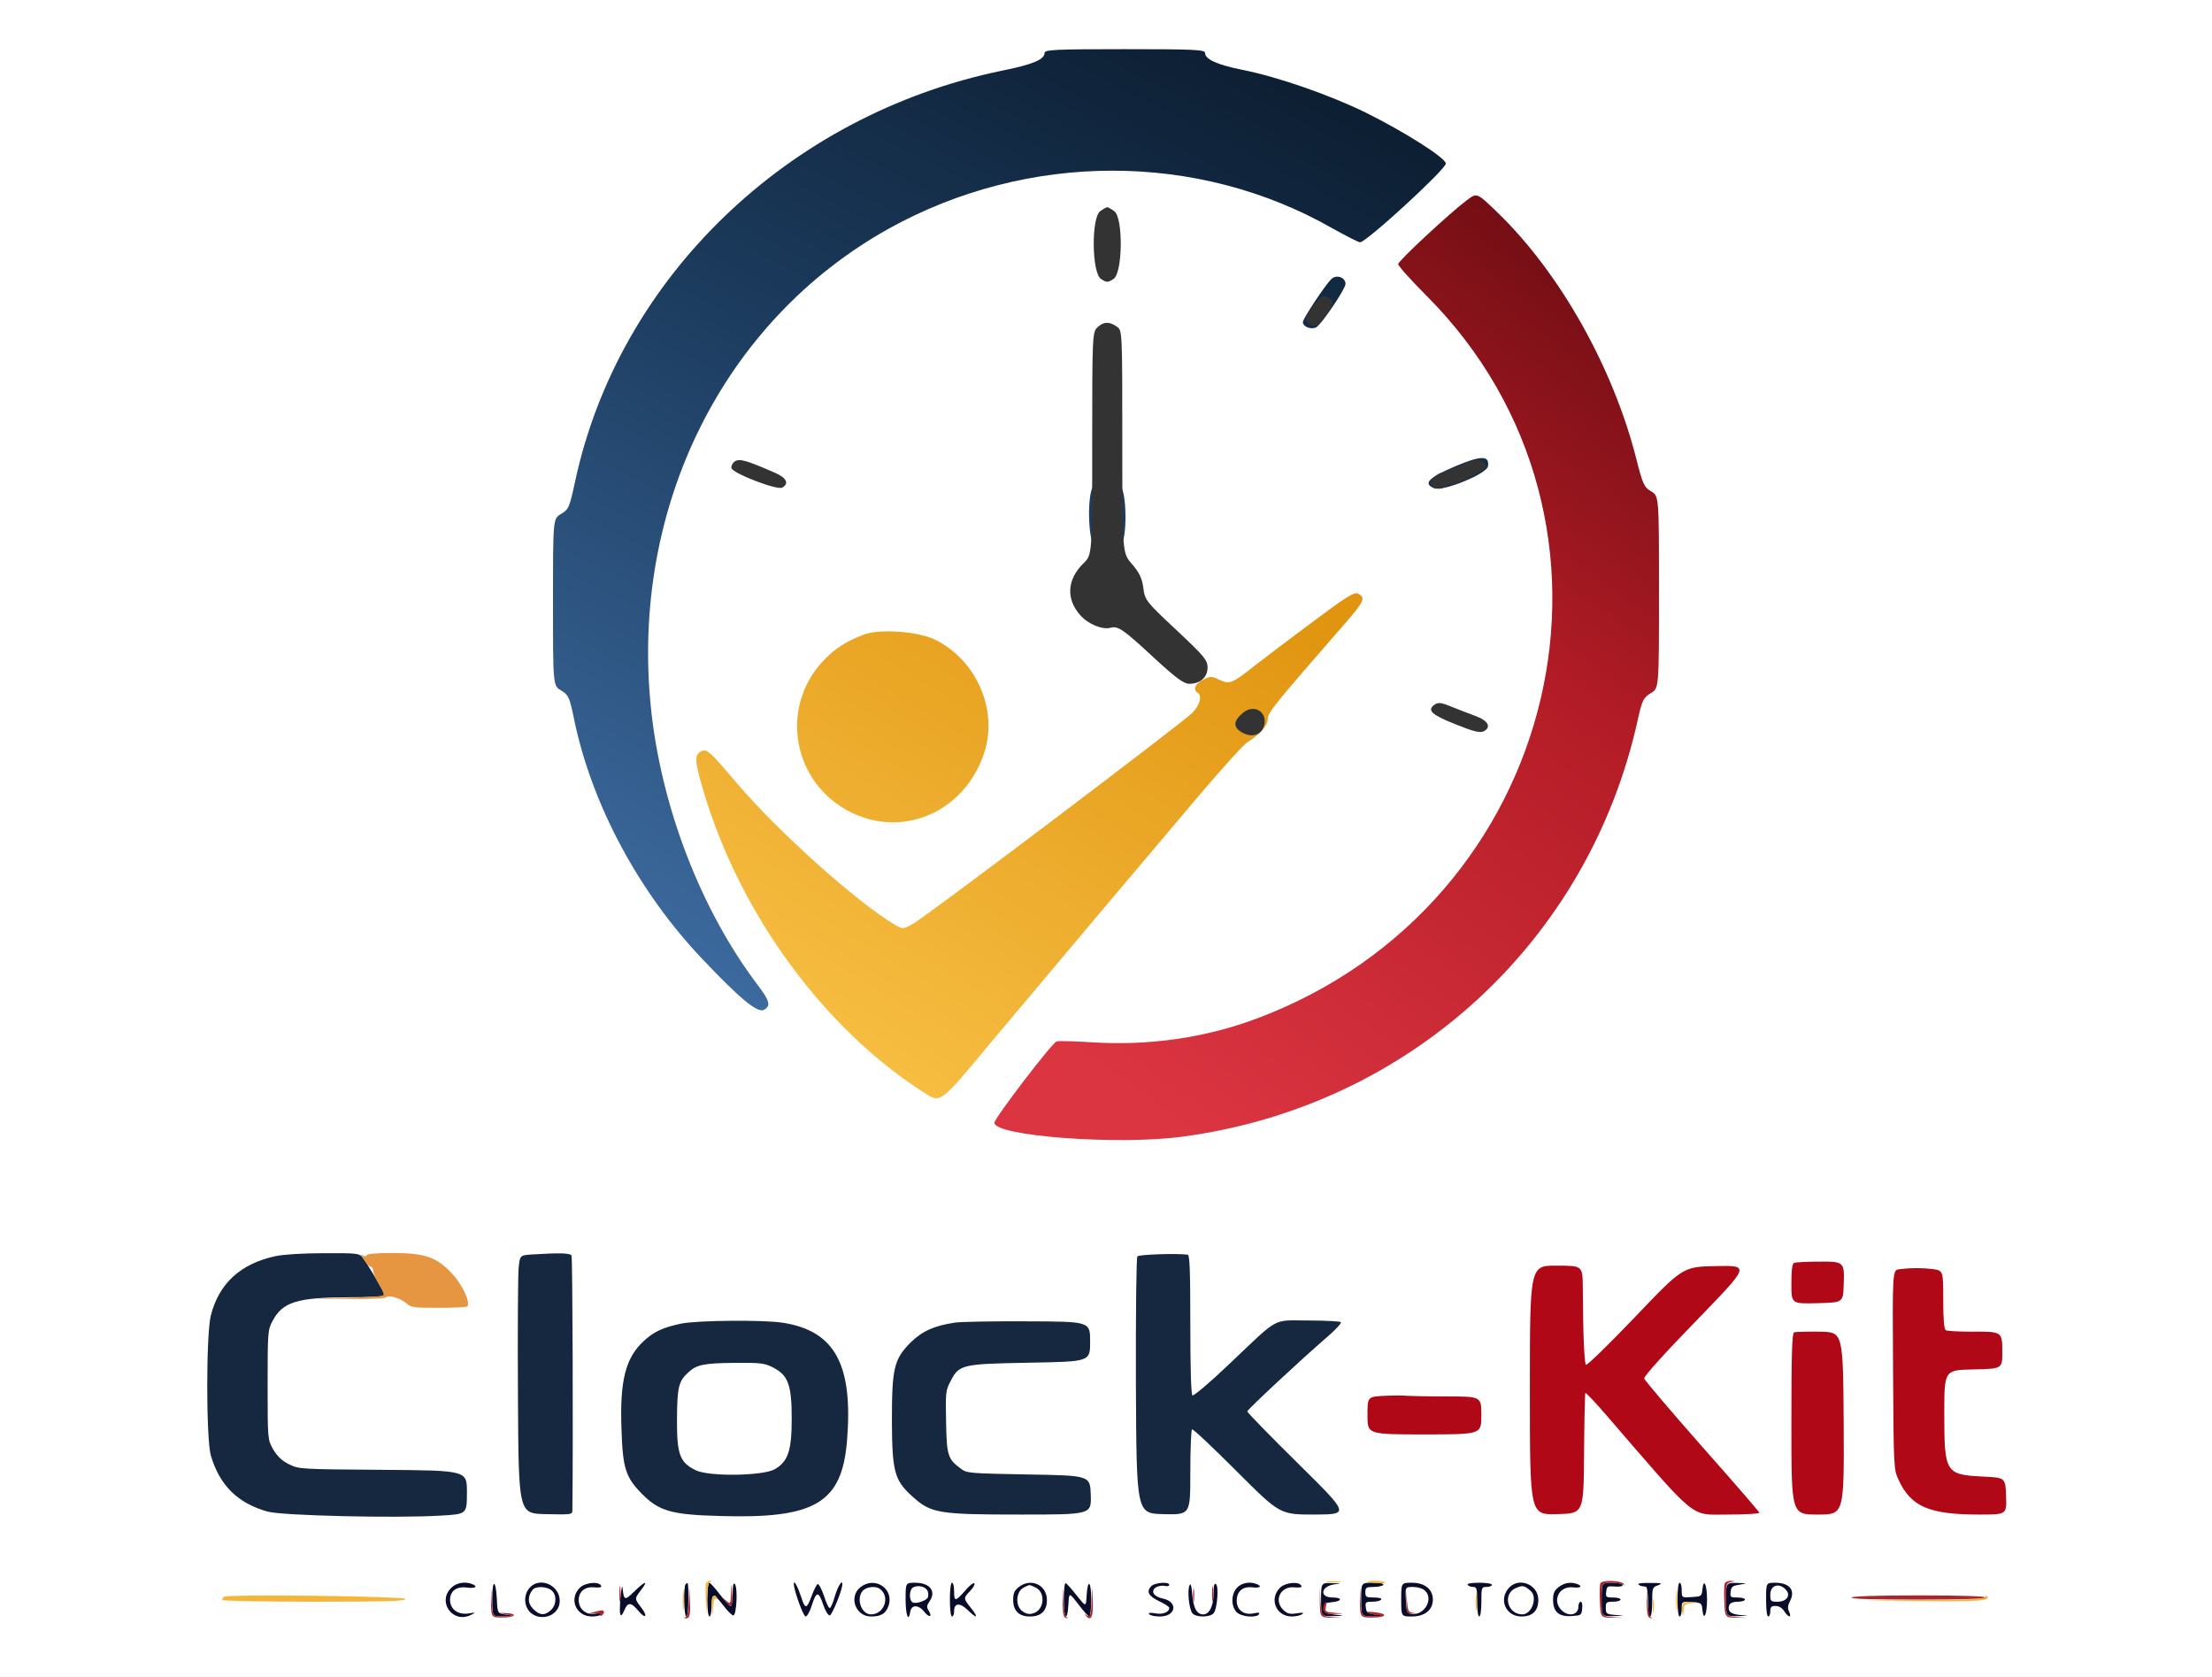
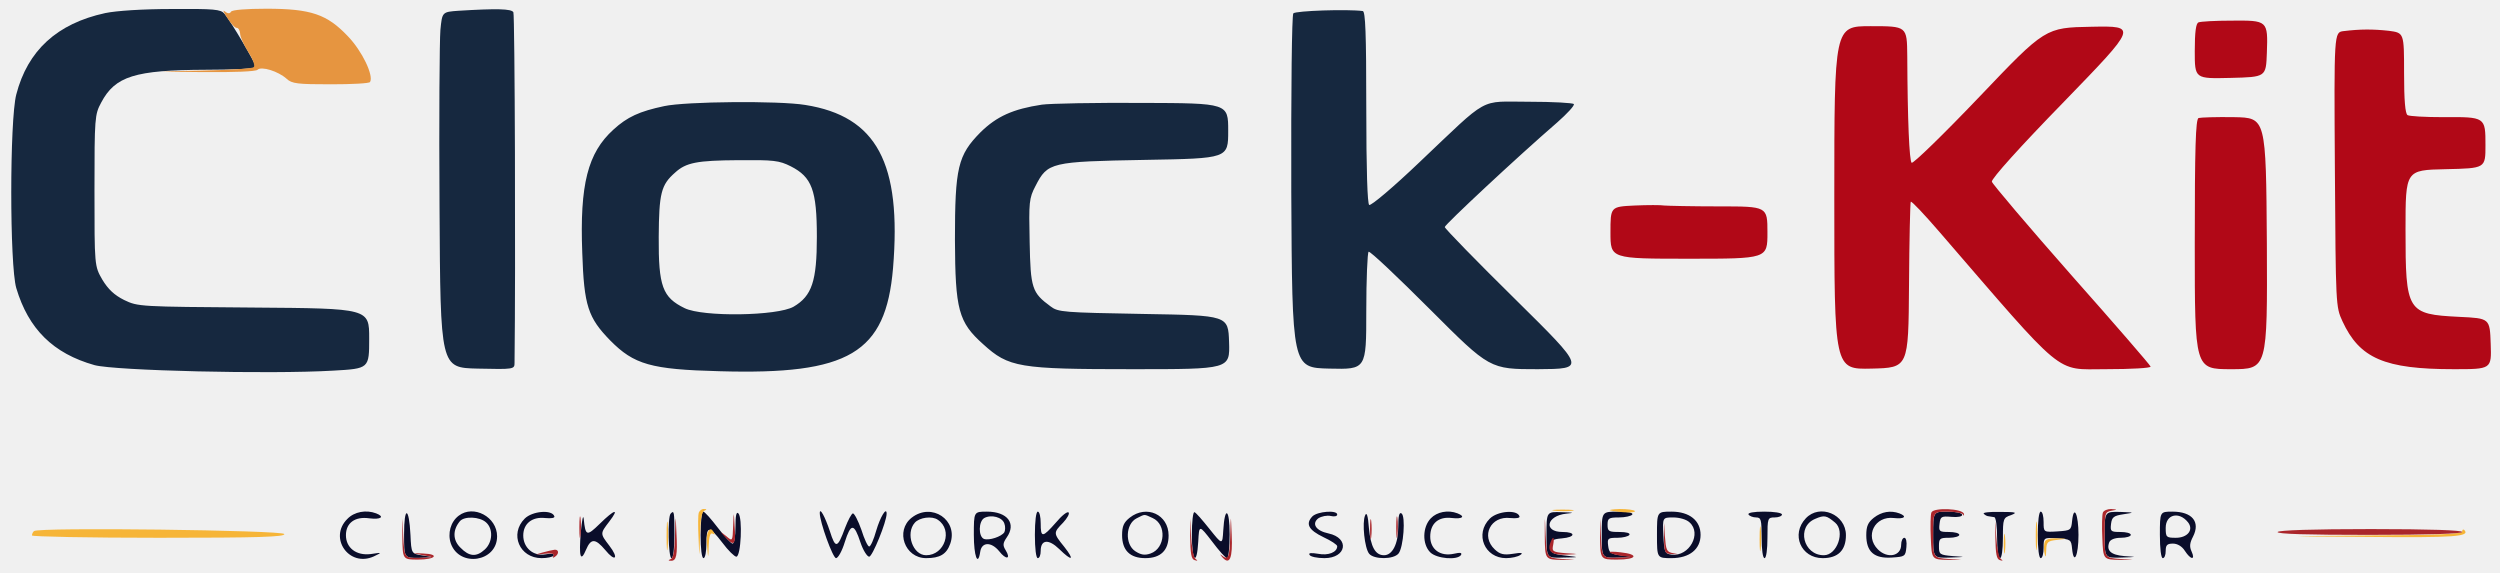
- <svg xmlns="http://www.w3.org/2000/svg" viewBox="0 0 900 682" width="900" height="682">
-   <defs>
-     <linearGradient id="navyGrad" x1="20%" y1="0%" x2="70%" y2="100%">
-       <stop offset="0%" stop-color="#3d6ba0" />
-       <stop offset="60%" stop-color="#1b3a5c" />
-       <stop offset="100%" stop-color="#0d1f33" />
-     </linearGradient>
-     <linearGradient id="redGrad" x1="30%" y1="0%" x2="80%" y2="100%">
-       <stop offset="0%" stop-color="#dc3542" />
-       <stop offset="60%" stop-color="#b31c26" />
-       <stop offset="100%" stop-color="#6f0d13" />
-     </linearGradient>
-     <linearGradient id="goldGrad" x1="10%" y1="0%" x2="90%" y2="100%">
-       <stop offset="0%" stop-color="#f9c349" />
-       <stop offset="100%" stop-color="#e0940f" />
-     </linearGradient>
-   </defs>
-   <rect x="0" y="0" width="900" height="682" fill="#ffffff" />
-   <g transform="translate(225.00,20.00) scale(1.0204)">
-     <g transform="translate(0,448) scale(0.1,-0.1)">
-       <path d="M1960 4465 c0 -26 -46 -46 -171 -71 -852 -176 -1527 -826 -1701 -1638 -22 -102 -25 -111 -56 -129 -32 -19 -32 -19 -32 -352 0 -333 0 -333 33 -352 29 -18 33 -27 50 -109 69 -341 258 -695 516 -965 147 -155 216 -212 242 -199 28 16 24 35 -24 98 -228 301 -387 714 -427 1111 -80 796 289 1537 948 1905 554 308 1233 309 1771 1 54 -30 103 -55 109 -55 25 0 342 291 342 314 0 22 -164 126 -317 202 -147 72 -351 143 -496 172 -100 20 -147 42 -147 67 0 13 -44 15 -320 15 -276 0 -320 -2 -320 -15z M3103 3563 c-26 -26 -113 -158 -113 -171 0 -19 34 -31 53 -21 22 13 117 153 117 173 0 27 -37 39 -57 19z M3595 2816 c-104 -45 -126 -67 -83 -86 34 -16 212 57 216 87 7 44 -27 44 -133 -1z M2157 2739 c-28 -16 -25 -224 3 -239 13 -7 26 -7 38 -1 10 5 24 6 32 1 8 -5 22 -4 32 1 29 15 27 224 -2 239 -13 7 -26 8 -37 1 -10 -5 -24 -6 -33 -1 -9 5 -23 4 -33 -1z" fill="url(#navyGrad)" />
-       <path d="M3644 3878 c-68 -51 -274 -242 -274 -255 0 -7 51 -64 113 -126 899 -902 540 -2427 -678 -2882 -207 -77 -429 -109 -661 -94 -66 4 -127 6 -136 3 -18 -5 -248 -306 -248 -324 0 -53 489 -90 746 -56 906 119 1625 777 1820 1665 17 76 22 86 52 104 32 19 32 19 32 402 0 383 0 383 -31 402 -28 16 -34 29 -59 128 -92 364 -304 742 -553 983 -84 81 -82 80 -123 50z" fill="url(#redGrad)" />
-       <path d="M3024 2193 c-93 -69 -196 -147 -229 -173 -88 -70 -98 -73 -138 -54 -31 15 -36 15 -65 0 -32 -16 -41 -39 -22 -51 20 -12 9 -52 -22 -82 -61 -56 -1053 -806 -1113 -840 -40 -22 -40 -22 -73 -3 -151 90 -462 368 -630 565 -110 130 -119 137 -143 125 -26 -14 -24 -40 12 -161 146 -489 479 -943 877 -1198 69 -44 61 -50 274 206 185 221 572 680 831 986 88 103 171 195 186 204 51 32 81 66 81 93 0 25 27 58 311 384 73 84 80 99 50 115 -15 9 -47 -11 -187 -116z M1239 2146 c-74 -29 -116 -56 -162 -105 -176 -188 -121 -489 112 -604 215 -105 460 8 533 246 51 170 -37 365 -201 444 -68 32 -220 43 -282 19z" fill="url(#goldGrad)" />
-       <path d="M2182 3834 c-36 -25 -34 -246 3 -270 23 -15 27 -15 50 0 37 24 39 245 3 270 -12 9 -25 16 -28 16 -3 0 -16 -7 -28 -16z M3047 3476 c-43 -47 -54 -76 -33 -91 24 -18 40 -11 70 36 31 47 32 55 6 69 -17 9 -24 6 -43 -14z M2170 3370 c-19 -19 -20 -33 -20 -463 0 -443 0 -443 -35 -477 -65 -63 -70 -141 -14 -205 32 -37 88 -60 121 -52 31 9 51 -5 175 -120 87 -80 118 -103 140 -103 44 0 73 26 73 65 0 29 -13 45 -125 150 -121 113 -125 119 -131 167 -5 38 -16 61 -45 95 -39 44 -39 44 -39 488 0 444 0 444 -22 459 -30 21 -54 20 -78 -4z M724 2836 c-9 -7 -15 -20 -12 -27 9 -22 182 -88 202 -77 28 16 18 38 -26 58 -119 52 -145 59 -164 46z M3670 2842 c-8 -3 -37 -15 -65 -27 -27 -12 -52 -22 -55 -22 -16 0 -50 -26 -50 -38 0 -25 34 -36 58 -19 12 8 22 13 22 10 0 -13 135 52 138 67 4 18 -26 37 -48 29z M3514 1866 c-30 -22 -10 -40 86 -78 72 -29 97 -35 112 -27 30 16 17 42 -32 60 -25 9 -68 26 -96 37 -43 18 -55 19 -70 8z M2751 1834 c-40 -33 -40 -59 0 -80 39 -20 75 -7 85 31 13 54 -42 86 -85 49z" fill="#333333" />
-     </g>
-   </g>
-   <g transform="translate(81.00,507.14) scale(0.8581)">
+ <svg xmlns="http://www.w3.org/2000/svg" viewBox="0 0 860 197" width="860" height="197">
+   <g transform="translate(0,0)">
    <g transform="translate(0,132) scale(0.1,-0.1)">
      <path d="M362 1275 c-166 -36 -267 -129 -306 -280 -23 -88 -23 -588 0 -666 42 -141 127 -225 269 -265 69 -19 602 -32 821 -19 124 7 124 7 124 111 0 103 0 103 -397 106 -394 3 -398 3 -446 26 -34 17 -55 37 -75 70 -27 47 -27 47 -27 307 0 251 1 261 23 302 48 91 116 112 360 113 103 0 172 4 172 10 0 11 -86 157 -108 183 -13 15 -35 17 -181 16 -100 0 -191 -6 -229 -14z M1578 1283 c-57 -4 -57 -4 -63 -66 -3 -34 -5 -309 -3 -612 3 -550 3 -550 131 -553 126 -3 127 -2 127 20 4 329 1 1198 -4 1206 -7 12 -58 13 -188 5z M4449 1274 c-5 -7 -8 -253 -7 -615 3 -604 3 -604 131 -607 127 -3 127 -3 127 197 0 110 4 202 8 205 5 3 100 -87 213 -200 204 -204 204 -204 369 -204 165 1 165 1 -77 240 -134 132 -243 244 -243 249 0 8 246 238 387 360 34 30 60 58 57 63 -3 4 -72 8 -154 8 -175 0 -133 23 -377 -208 -89 -85 -167 -151 -173 -147 -6 4 -10 118 -10 336 0 256 -3 329 -12 331 -53 7 -231 1 -239 -8z M2285 955 c-85 -18 -127 -37 -175 -81 -88 -80 -116 -188 -107 -424 6 -182 20 -223 96 -301 82 -83 140 -100 376 -106 446 -13 572 62 597 354 30 362 -56 523 -302 562 -91 15 -411 12 -485 -4z m435 -207 c73 -37 90 -82 90 -243 0 -152 -17 -203 -80 -240 -56 -32 -312 -36 -375 -5 -76 37 -90 75 -89 245 1 150 8 179 56 221 38 35 76 42 218 43 122 1 140 -1 180 -21z M3584 960 c-99 -15 -155 -40 -211 -95 -78 -79 -88 -121 -88 -370 1 -241 12 -283 97 -359 88 -80 122 -86 514 -86 335 0 335 0 332 93 -3 92 -3 92 -295 97 -275 5 -293 6 -319 26 -64 47 -69 62 -72 222 -3 137 -2 150 20 192 42 82 52 84 378 90 285 5 285 5 285 100 0 95 0 95 -295 96 -162 1 -318 -2 -346 -6z" fill="#16283f" />
      <path d="M7563 1243 c-9 -3 -13 -33 -13 -99 0 -95 0 -95 123 -92 122 3 122 3 125 86 4 112 3 112 -122 111 -55 0 -107 -3 -113 -6z M6310 640 c0 -591 0 -591 128 -588 127 3 127 3 129 286 1 156 4 286 6 288 3 3 47 -44 98 -103 438 -507 396 -473 572 -473 90 0 157 4 155 9 -1 5 -124 147 -273 315 -148 168 -271 313 -273 321 -2 10 96 119 249 276 252 260 252 260 94 257 -159 -3 -159 -3 -384 -239 -124 -130 -230 -233 -235 -229 -8 8 -14 146 -15 368 -1 102 -1 102 -126 102 -125 0 -125 0 -125 -590z M8062 1213 c-33 -4 -33 -4 -30 -476 3 -469 3 -472 26 -522 59 -128 145 -165 383 -165 130 0 130 0 127 87 -3 88 -3 88 -108 93 -180 9 -185 17 -185 300 0 205 0 205 138 208 137 3 137 3 137 82 0 98 0 98 -146 97 -61 0 -116 3 -122 7 -8 5 -12 50 -12 145 0 138 0 138 -52 145 -55 6 -99 6 -156 -1z M7563 914 c-10 -5 -13 -101 -13 -435 0 -429 0 -429 125 -429 125 0 125 0 123 433 -3 432 -3 432 -113 434 -60 1 -116 -1 -122 -3z M5623 613 c-83 -4 -83 -4 -83 -93 0 -90 0 -90 270 -90 270 0 270 0 270 90 0 90 0 90 -167 90 -93 0 -177 2 -188 3 -11 2 -57 2 -102 0z" fill="#b10817" />
      <path d="M782 1258 c13 -20 27 -35 33 -34 5 0 10 -8 11 -19 0 -12 13 -40 28 -64 16 -24 24 -47 19 -52 -5 -5 -87 -10 -183 -12 -175 -3 -175 -3 6 -5 111 -1 184 2 190 8 13 13 71 -5 100 -31 18 -17 38 -19 152 -19 72 0 133 3 135 8 13 22 -27 106 -76 157 -72 76 -127 95 -281 95 -69 0 -117 -4 -121 -10 -5 -8 -12 -7 -22 1 -8 7 -4 -3 9 -23z" fill="#e69540" />
    </g>
  </g>
-   <g transform="translate(90.44,640.42) scale(0.8581)">
+   <g transform="translate(11,172)">
    <g transform="translate(0,25) scale(0.1,-0.1)">
      <path d="M1085 185 c-66 -65 6 -168 91 -129 29 14 29 14 -11 8 -49 -6 -85 21 -85 65 0 42 31 65 80 58 40 -5 55 5 24 17 -34 13 -75 6 -99 -19z M1280 132 c0 -82 0 -82 53 -81 51 2 51 2 12 8 -40 6 -40 6 -43 71 -5 98 -22 100 -22 2z M1468 196 c-28 -21 -39 -61 -27 -96 30 -83 159 -63 159 25 0 67 -81 110 -132 71z m94 -23 c25 -22 23 -68 -4 -93 -29 -27 -54 -25 -84 6 -27 26 -27 61 -2 91 15 18 68 16 90 -4z M1695 186 c-53 -53 -18 -136 58 -136 20 0 38 4 42 9 3 6 -9 8 -29 4 -42 -7 -76 23 -76 65 0 41 31 65 75 60 22 -2 34 0 32 6 -8 24 -76 18 -102 -8z M1888 140 c-7 -86 -1 -106 18 -61 17 40 32 39 66 -1 35 -43 48 -29 14 15 -32 42 -32 41 0 83 36 47 19 43 -33 -8 -45 -44 -49 -42 -55 17 -2 17 -6 -4 -10 -45z M2197 203 c-11 -11 -8 -153 3 -153 6 0 10 33 10 80 0 80 -1 86 -13 73z M2300 130 c0 -47 4 -80 10 -80 6 0 10 23 10 50 0 62 9 63 55 3 20 -27 42 -48 48 -48 16 0 22 134 7 149 -7 7 -10 -7 -10 -47 0 -31 -4 -57 -10 -57 -5 0 -28 25 -51 55 -23 30 -45 55 -50 55 -5 0 -9 -36 -9 -80z M2710 205 c0 -31 45 -155 56 -155 7 0 21 25 30 55 21 66 32 66 54 -1 9 -27 23 -49 30 -49 11 0 60 120 60 148 0 25 -22 -11 -36 -59 -8 -29 -19 -54 -24 -54 -5 0 -17 26 -27 58 -11 31 -24 56 -29 56 -5 -1 -17 -24 -27 -50 -26 -71 -33 -72 -52 -12 -17 51 -35 84 -35 63z M3026 189 c-57 -45 -24 -139 50 -139 47 0 70 13 83 50 28 81 -64 143 -133 89z m90 -7 c53 -35 24 -122 -40 -122 -46 0 -72 75 -39 112 16 18 59 24 79 10z M3240 130 c0 -73 14 -111 22 -58 5 34 38 35 65 2 24 -31 42 -28 22 4 -10 16 -9 24 4 43 34 48 3 89 -68 89 -45 0 -45 0 -45 -80z m105 39 c4 -10 3 -24 0 -30 -10 -15 -52 -29 -70 -23 -20 8 -19 61 1 72 24 13 62 3 69 -19z M3450 130 c0 -47 4 -80 10 -80 6 0 10 11 10 25 0 39 27 42 64 6 44 -43 54 -39 17 8 -38 47 -38 48 -4 83 14 15 23 31 19 35 -4 5 -24 -11 -44 -35 -46 -52 -52 -53 -52 -2 0 22 -4 40 -10 40 -6 0 -10 -33 -10 -80z M3776 189 c-20 -16 -26 -29 -26 -60 0 -52 27 -79 80 -79 53 0 80 27 80 78 0 72 -76 107 -134 61z m79 -1 c49 -22 44 -104 -7 -122 -20 -7 -33 -5 -53 8 -36 24 -33 94 5 113 30 15 24 15 55 1z M3990 131 c0 -92 17 -111 22 -24 3 58 3 58 47 1 24 -32 47 -58 52 -58 5 0 9 37 9 82 0 89 -17 99 -22 13 -3 -50 -3 -50 -47 5 -24 30 -47 57 -52 58 -5 2 -9 -33 -9 -77z M4405 194 c-25 -26 -14 -47 38 -72 26 -12 47 -26 47 -31 0 -21 -31 -33 -66 -26 -24 4 -34 3 -29 -4 3 -6 26 -11 51 -11 76 0 88 69 14 85 -43 9 -59 33 -35 52 11 7 30 11 43 8 12 -3 22 -1 22 5 0 16 -67 11 -85 -6z M4586 197 c-11 -24 -2 -113 14 -132 17 -20 84 -20 101 1 17 21 25 129 10 138 -8 5 -11 -10 -11 -46 0 -59 -20 -98 -49 -98 -30 0 -46 29 -52 94 -3 43 -8 56 -13 43z M4812 187 c-29 -30 -30 -89 -2 -117 22 -22 94 -28 106 -9 4 8 -3 9 -25 4 -46 -10 -81 15 -81 59 0 45 28 70 75 64 36 -4 47 5 19 16 -33 13 -71 5 -92 -17z M5015 186 c-53 -53 -18 -136 56 -136 19 0 41 5 49 11 11 7 4 9 -25 4 -32 -5 -45 -2 -63 15 -49 46 -14 116 53 108 22 -2 34 0 32 6 -8 24 -76 18 -102 -8z M5210 130 c0 -80 0 -80 58 -78 57 1 57 1 7 7 -45 5 -50 8 -50 31 0 22 5 25 38 28 47 4 49 22 2 22 -67 0 -55 56 13 63 30 3 26 4 -15 5 -53 2 -53 2 -53 -78z M5400 130 c0 -80 0 -80 58 -78 57 1 57 1 12 7 -40 5 -45 9 -48 34 -3 25 -1 27 32 27 19 0 38 5 41 10 4 6 -10 10 -34 10 -37 0 -41 2 -41 25 0 22 4 25 39 25 22 0 43 5 46 10 4 6 -15 10 -49 10 -56 0 -56 0 -56 -80z M5590 130 c0 -80 0 -80 50 -80 62 0 100 31 100 80 0 49 -38 80 -100 80 -50 0 -50 0 -50 -80z m112 43 c43 -38 -1 -118 -61 -111 -24 3 -26 7 -29 66 -3 62 -3 62 34 62 21 0 46 -7 56 -17z M5905 200 c3 -5 15 -10 26 -10 17 0 19 -7 19 -70 0 -40 4 -70 10 -70 6 0 10 30 10 70 0 68 1 70 25 70 14 0 25 5 25 10 0 6 -27 10 -61 10 -37 0 -58 -4 -54 -10z M6102 187 c-52 -55 -17 -137 58 -137 53 0 80 27 80 79 0 72 -90 109 -138 58z m101 -15 c35 -30 7 -112 -39 -112 -71 0 -95 98 -30 125 32 14 39 12 69 -13z M6336 189 c-20 -16 -26 -29 -26 -60 0 -57 27 -81 88 -77 45 3 47 4 50 36 2 18 -1 32 -7 32 -6 0 -11 -11 -11 -24 0 -39 -47 -49 -80 -16 -46 46 -11 116 55 108 36 -4 47 5 19 16 -30 11 -61 6 -88 -15z M6540 130 c0 -80 0 -80 58 -78 56 2 56 2 10 5 -46 4 -48 6 -48 34 0 27 3 29 35 29 19 0 35 5 35 10 0 6 -16 10 -36 10 -33 0 -35 2 -32 28 3 25 6 27 41 24 22 -2 37 1 37 7 0 6 -21 11 -50 11 -50 0 -50 0 -50 -80z M6714 203 c4 -5 12 -9 17 -9 5 -1 14 -2 19 -3 6 0 10 -32 10 -71 0 -40 4 -70 10 -70 6 0 10 30 10 69 0 67 1 70 28 79 23 9 18 11 -37 11 -35 1 -61 -2 -57 -6z M6900 130 c0 -47 4 -80 10 -80 6 0 10 16 10 36 0 35 0 35 48 32 45 -3 47 -4 50 -36 6 -58 22 -23 22 48 0 71 -16 106 -22 48 -3 -32 -5 -33 -50 -36 -48 -3 -48 -3 -48 32 0 20 -4 36 -10 36 -6 0 -10 -33 -10 -80z M7130 130 c0 -80 0 -80 58 -78 55 2 55 2 10 5 -47 4 -63 19 -52 48 4 9 19 15 40 15 19 0 34 5 34 10 0 6 -16 10 -36 10 -33 0 -35 2 -32 28 3 23 9 28 43 33 39 6 39 6 -12 8 -53 1 -53 1 -53 -79z M7320 130 c0 -47 4 -80 10 -80 6 0 10 11 10 25 0 20 5 25 25 25 15 0 31 -9 41 -25 20 -31 37 -33 23 -2 -8 17 -6 30 5 51 26 51 -3 86 -71 86 -43 0 -43 0 -43 -80z m97 43 c20 -26 -2 -53 -42 -53 -33 0 -35 2 -35 34 0 47 46 58 77 19z" fill="#0a0d2a" />
      <path d="M2294 207 c-3 -8 -3 -47 -1 -88 3 -74 3 -74 5 8 1 54 6 83 15 86 9 4 9 6 -1 6 -7 1 -15 -5 -18 -12z M5238 213 c18 -2 45 -2 60 0 15 2 0 4 -33 4 -33 0 -45 -2 -27 -4z M5430 214 c37 -8 88 -9 84 -2 -3 4 -26 7 -52 7 -26 -1 -40 -3 -32 -5z M2183 125 c0 -44 2 -61 4 -37 2 23 2 59 0 80 -2 20 -4 1 -4 -43z M6893 125 c0 -44 2 -61 4 -37 2 23 2 59 0 80 -2 20 -4 1 -4 -43z M5943 115 c0 -38 2 -53 4 -32 2 20 2 52 0 70 -2 17 -4 1 -4 -38z M7 143 c-4 -3 -7 -10 -7 -15 0 -4 196 -8 436 -8 344 0 435 3 432 13 -5 13 -848 24 -861 10z M2324 136 c-3 -8 -4 -31 -1 -52 3 -37 4 -36 5 9 1 34 6 46 14 41 7 -4 8 -3 4 4 -9 16 -15 15 -22 -2z M6783 100 c0 -30 2 -43 4 -28 2 16 2 40 0 55 -2 16 -4 3 -4 -27z M8360 142 c0 -9 -85 -13 -322 -14 -323 -3 -323 -3 -4 -5 300 -3 355 1 333 24 -4 3 -7 1 -7 -5z M6924 106 c-3 -8 -4 -25 -1 -38 3 -18 5 -16 6 9 1 29 4 32 39 36 37 4 37 4 -1 5 -25 1 -40 -3 -43 -12z" fill="#f6b538" />
      <path d="M6534 207 c-3 -8 -4 -47 -2 -88 3 -74 3 -74 61 -75 57 -1 57 -1 2 3 -55 4 -55 4 -55 83 0 80 0 80 49 80 27 0 52 -5 54 -10 3 -6 4 -5 3 2 -4 19 -105 23 -112 5z M7124 207 c-3 -8 -4 -47 -2 -88 3 -74 3 -74 61 -75 57 -1 57 -1 2 3 -55 4 -55 4 -55 83 0 74 1 79 23 83 22 4 22 4 -1 6 -12 0 -25 -5 -28 -12z M1274 125 c1 -80 1 -80 54 -80 61 0 76 19 17 21 -40 2 -40 2 0 -6 40 -7 40 -7 -12 -9 -52 -1 -52 -1 -56 77 -3 77 -3 77 -3 -3z M1883 155 c0 -33 2 -45 4 -27 2 18 2 45 0 60 -2 15 -4 0 -4 -33z M2412 161 c-2 -54 -2 -54 -24 -35 -23 18 -23 18 -1 -6 29 -31 35 -24 30 41 -3 54 -3 54 -5 0z M4693 155 c0 -33 2 -45 4 -27 2 18 2 45 0 60 -2 15 -4 0 -4 -33z M5204 125 c1 -80 1 -80 59 -81 57 -1 57 -1 2 3 -54 4 -54 4 -58 81 -3 77 -3 77 -3 -3z M5394 125 c1 -80 1 -80 59 -80 68 0 77 18 12 25 -25 3 -42 3 -37 -1 4 -4 25 -9 47 -12 33 -3 30 -4 -17 -5 -57 -2 -57 -2 -61 76 -3 77 -3 77 -3 -3z M2212 128 c-1 -50 -6 -78 -14 -81 -10 -4 -10 -6 0 -6 19 -1 23 19 19 95 -3 69 -3 69 -5 -8z M3984 126 c1 -62 4 -80 16 -83 11 -3 11 -2 3 4 -7 5 -14 41 -16 83 -3 75 -3 75 -3 -4z M4122 128 c-2 -77 -7 -87 -30 -68 -7 5 -5 2 3 -7 25 -29 36 -3 32 78 -3 74 -3 74 -5 -3z M4603 150 c0 -30 2 -43 4 -28 2 16 2 40 0 56 -2 15 -4 2 -4 -28z M5614 125 c1 -58 2 -60 29 -61 24 -1 24 -1 3 3 -23 4 -25 10 -29 61 -3 57 -3 57 -3 -3z M6754 121 c1 -57 4 -75 16 -78 11 -3 11 -2 3 4 -7 5 -14 40 -16 78 -4 70 -4 70 -3 -4z M7725 140 c-4 -7 103 -10 314 -10 207 0 321 4 321 10 0 6 -111 10 -314 10 -199 0 -317 -4 -321 -10z M5224 105 c-13 -32 4 -45 53 -43 48 2 48 2 -1 5 -45 4 -48 6 -43 29 5 27 0 32 -9 9z M1755 69 c-28 -8 -27 -8 8 -4 25 3 35 0 31 -7 -4 -7 -2 -8 4 -4 16 10 15 26 0 25 -7 -1 -26 -5 -43 -10z" fill="#aa262b" />
    </g>
  </g>
</svg>
